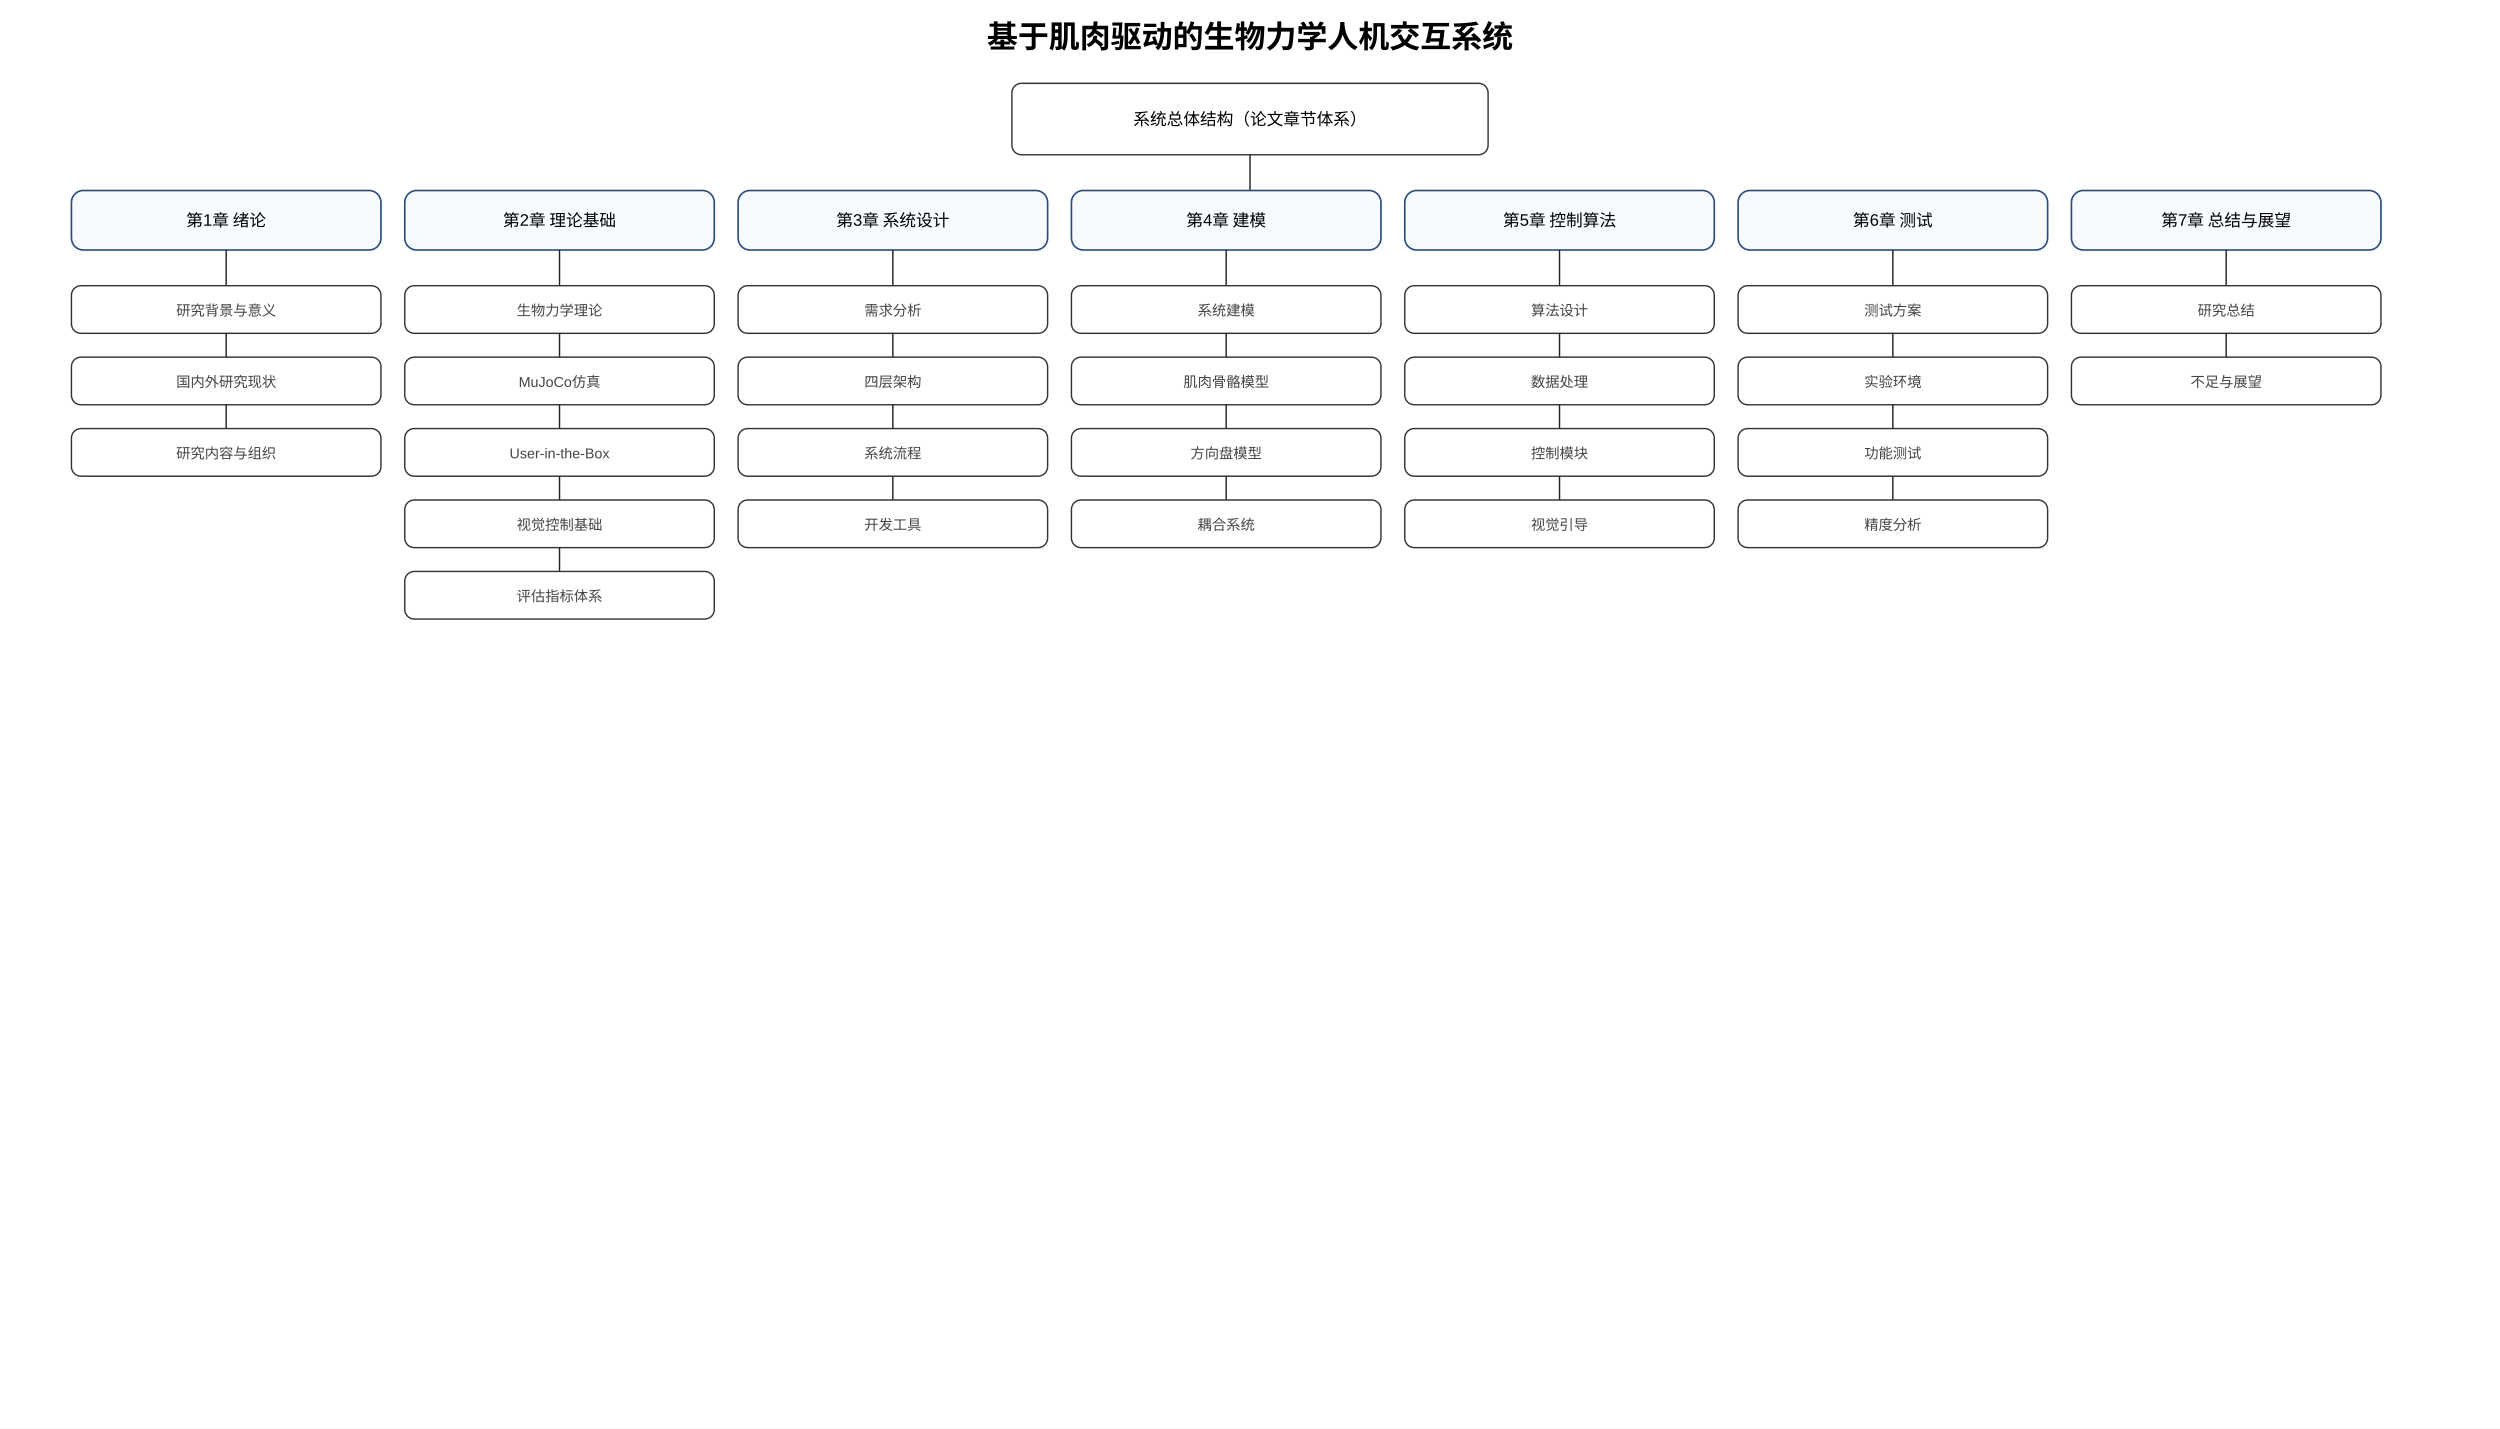
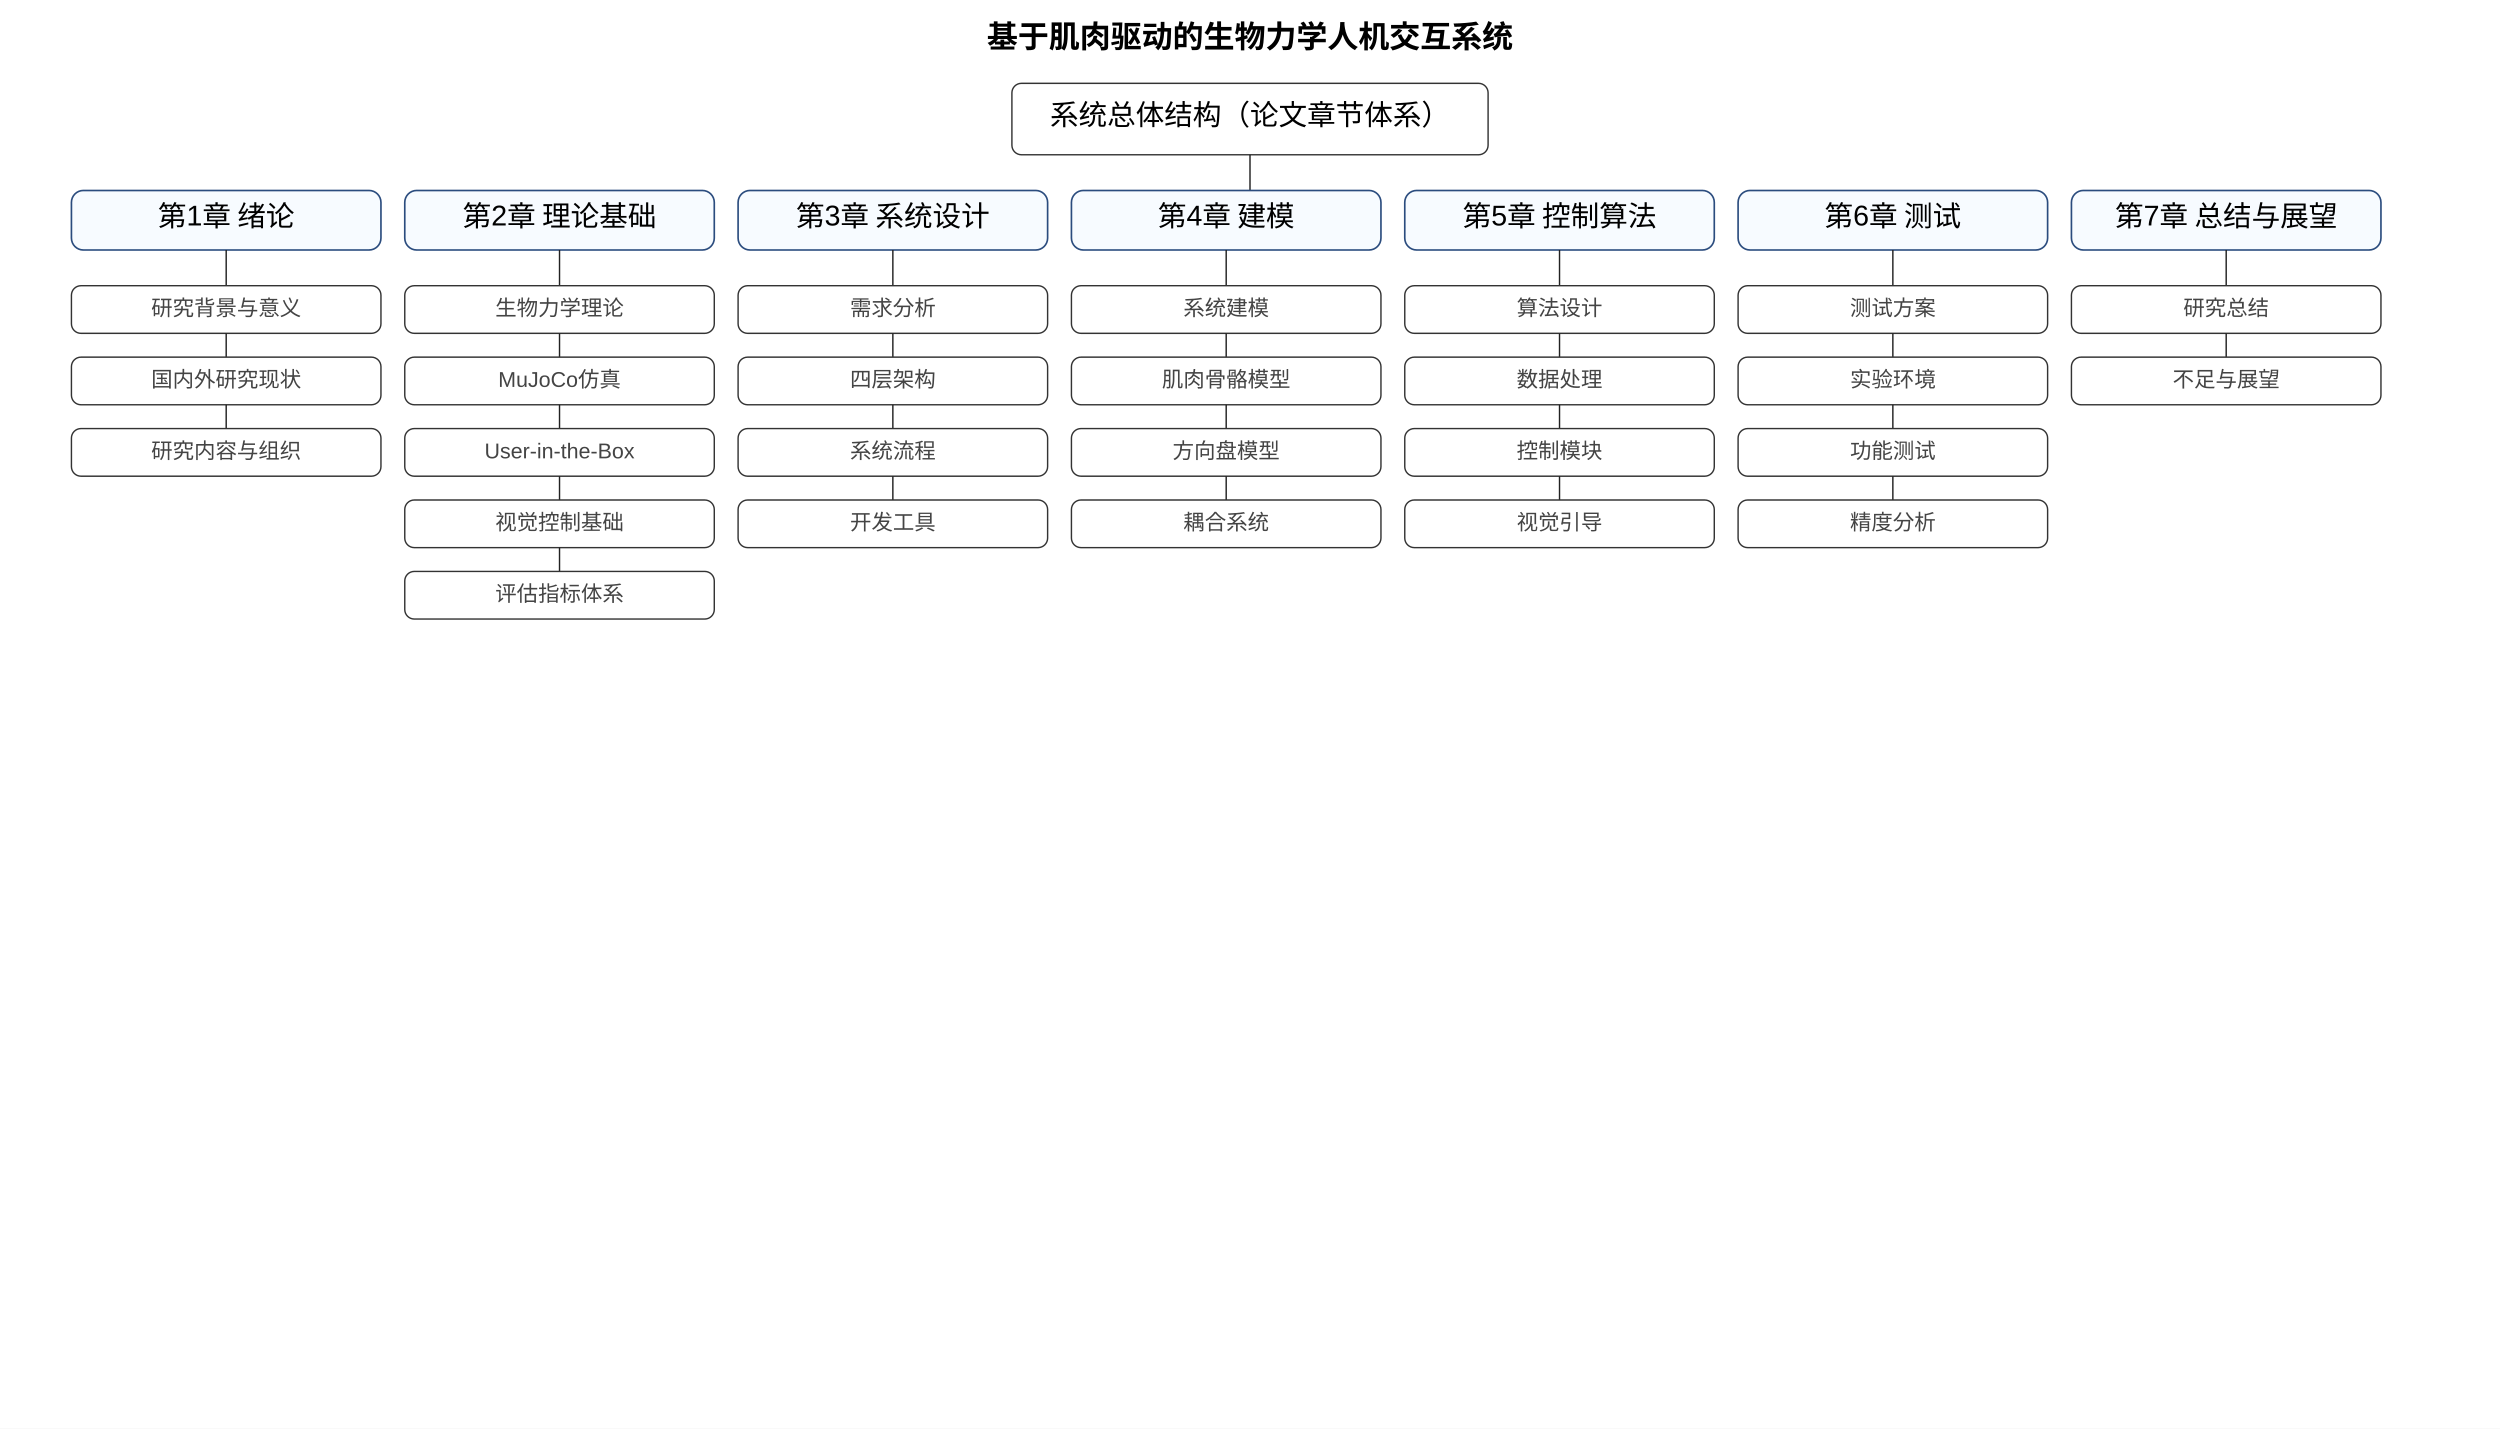
<svg xmlns="http://www.w3.org/2000/svg" width="2100" height="1200" viewBox="0 0 2100 1200">
  <rect width="2100" height="1200" fill="white" />
  <defs>
    <style>
.title { font: bold 26px Arial, "Noto Sans SC"; }
- 
.chapter { fill:#f7fbff; stroke:#2b4c7e; stroke-width:1.4; rx:10; ry:10; }
.box { fill:#ffffff; stroke:#333; stroke-width:1.2; rx:8; ry:8; }
- 
- .text { font: 14px Arial, "Noto Sans SC"; }
- .small { font: 12px Arial, "Noto Sans SC"; fill:#444; }
- 
+ .text { font: 24px Arial, "Noto Sans SC"; }
+ .small { font: 18px Arial, "Noto Sans SC"; fill:#444; }
.line { stroke:#222; stroke-width:1.2; }
</style>
  </defs>
-   <text x="1050" y="40" text-anchor="middle" class="title" font-size="28" textLength="100%" lengthAdjust="spacingAndGlyphs">
- 基于肌肉驱动的生物力学人机交互系统
- </text>
+   <text x="1050" y="40" text-anchor="middle" class="title">基于肌肉驱动的生物力学人机交互系统</text>
  <rect x="850" y="70" width="400" height="60" class="box" />
-   <text x="1050" y="105" text-anchor="middle" class="text" font-size="28" textLength="100%" lengthAdjust="spacingAndGlyphs">
- 系统总体结构（论文章节体系）
- </text>
+   <text x="1050" y="105" text-anchor="middle" class="text">系统总体结构（论文章节体系）</text>
  <line x1="1050" y1="130" x2="1050" y2="160" class="line" />
  <rect x="60" y="160" width="260" height="50" class="chapter" />
-   <text x="190" y="190" text-anchor="middle" class="text" font-size="28" textLength="100%" lengthAdjust="spacingAndGlyphs">第1章 绪论</text>
+   <text x="190" y="190" text-anchor="middle" class="text">第1章 绪论</text>
  <line x1="190" y1="210" x2="190" y2="240" class="line" />
  <rect x="60" y="240" width="260" height="40" class="box" />
-   <text x="190" y="265" text-anchor="middle" class="small" font-size="28" textLength="100%" lengthAdjust="spacingAndGlyphs">研究背景与意义</text>
+   <text x="190" y="265" text-anchor="middle" class="small">研究背景与意义</text>
  <line x1="190" y1="280" x2="190" y2="300" class="line" />
  <rect x="60" y="300" width="260" height="40" class="box" />
-   <text x="190" y="325" text-anchor="middle" class="small" font-size="28" textLength="100%" lengthAdjust="spacingAndGlyphs">国内外研究现状</text>
+   <text x="190" y="325" text-anchor="middle" class="small">国内外研究现状</text>
  <line x1="190" y1="340" x2="190" y2="360" class="line" />
  <rect x="60" y="360" width="260" height="40" class="box" />
-   <text x="190" y="385" text-anchor="middle" class="small" font-size="28" textLength="100%" lengthAdjust="spacingAndGlyphs">研究内容与组织</text>
+   <text x="190" y="385" text-anchor="middle" class="small">研究内容与组织</text>
  <rect x="340" y="160" width="260" height="50" class="chapter" />
-   <text x="470" y="190" text-anchor="middle" class="text" font-size="28" textLength="100%" lengthAdjust="spacingAndGlyphs">第2章 理论基础</text>
+   <text x="470" y="190" text-anchor="middle" class="text">第2章 理论基础</text>
  <line x1="470" y1="210" x2="470" y2="240" class="line" />
  <rect x="340" y="240" width="260" height="40" class="box" />
-   <text x="470" y="265" text-anchor="middle" class="small" font-size="28" textLength="100%" lengthAdjust="spacingAndGlyphs">生物力学理论</text>
+   <text x="470" y="265" text-anchor="middle" class="small">生物力学理论</text>
  <line x1="470" y1="280" x2="470" y2="300" class="line" />
  <rect x="340" y="300" width="260" height="40" class="box" />
-   <text x="470" y="325" text-anchor="middle" class="small" font-size="28" textLength="100%" lengthAdjust="spacingAndGlyphs">MuJoCo仿真</text>
+   <text x="470" y="325" text-anchor="middle" class="small">MuJoCo仿真</text>
  <line x1="470" y1="340" x2="470" y2="360" class="line" />
  <rect x="340" y="360" width="260" height="40" class="box" />
-   <text x="470" y="385" text-anchor="middle" class="small" font-size="28" textLength="100%" lengthAdjust="spacingAndGlyphs">User-in-the-Box</text>
+   <text x="470" y="385" text-anchor="middle" class="small">User-in-the-Box</text>
  <line x1="470" y1="400" x2="470" y2="420" class="line" />
  <rect x="340" y="420" width="260" height="40" class="box" />
-   <text x="470" y="445" text-anchor="middle" class="small" font-size="28" textLength="100%" lengthAdjust="spacingAndGlyphs">视觉控制基础</text>
+   <text x="470" y="445" text-anchor="middle" class="small">视觉控制基础</text>
  <line x1="470" y1="460" x2="470" y2="480" class="line" />
  <rect x="340" y="480" width="260" height="40" class="box" />
-   <text x="470" y="505" text-anchor="middle" class="small" font-size="28" textLength="100%" lengthAdjust="spacingAndGlyphs">评估指标体系</text>
+   <text x="470" y="505" text-anchor="middle" class="small">评估指标体系</text>
  <rect x="620" y="160" width="260" height="50" class="chapter" />
-   <text x="750" y="190" text-anchor="middle" class="text" font-size="28" textLength="100%" lengthAdjust="spacingAndGlyphs">第3章 系统设计</text>
+   <text x="750" y="190" text-anchor="middle" class="text">第3章 系统设计</text>
  <line x1="750" y1="210" x2="750" y2="240" class="line" />
  <rect x="620" y="240" width="260" height="40" class="box" />
-   <text x="750" y="265" text-anchor="middle" class="small" font-size="28" textLength="100%" lengthAdjust="spacingAndGlyphs">需求分析</text>
+   <text x="750" y="265" text-anchor="middle" class="small">需求分析</text>
  <line x1="750" y1="280" x2="750" y2="300" class="line" />
  <rect x="620" y="300" width="260" height="40" class="box" />
-   <text x="750" y="325" text-anchor="middle" class="small" font-size="28" textLength="100%" lengthAdjust="spacingAndGlyphs">四层架构</text>
+   <text x="750" y="325" text-anchor="middle" class="small">四层架构</text>
  <line x1="750" y1="340" x2="750" y2="360" class="line" />
  <rect x="620" y="360" width="260" height="40" class="box" />
-   <text x="750" y="385" text-anchor="middle" class="small" font-size="28" textLength="100%" lengthAdjust="spacingAndGlyphs">系统流程</text>
+   <text x="750" y="385" text-anchor="middle" class="small">系统流程</text>
  <line x1="750" y1="400" x2="750" y2="420" class="line" />
  <rect x="620" y="420" width="260" height="40" class="box" />
-   <text x="750" y="445" text-anchor="middle" class="small" font-size="28" textLength="100%" lengthAdjust="spacingAndGlyphs">开发工具</text>
+   <text x="750" y="445" text-anchor="middle" class="small">开发工具</text>
  <rect x="900" y="160" width="260" height="50" class="chapter" />
-   <text x="1030" y="190" text-anchor="middle" class="text" font-size="28" textLength="100%" lengthAdjust="spacingAndGlyphs">第4章 建模</text>
+   <text x="1030" y="190" text-anchor="middle" class="text">第4章 建模</text>
  <line x1="1030" y1="210" x2="1030" y2="240" class="line" />
  <rect x="900" y="240" width="260" height="40" class="box" />
-   <text x="1030" y="265" text-anchor="middle" class="small" font-size="28" textLength="100%" lengthAdjust="spacingAndGlyphs">系统建模</text>
+   <text x="1030" y="265" text-anchor="middle" class="small">系统建模</text>
  <line x1="1030" y1="280" x2="1030" y2="300" class="line" />
  <rect x="900" y="300" width="260" height="40" class="box" />
-   <text x="1030" y="325" text-anchor="middle" class="small" font-size="28" textLength="100%" lengthAdjust="spacingAndGlyphs">肌肉骨骼模型</text>
+   <text x="1030" y="325" text-anchor="middle" class="small">肌肉骨骼模型</text>
  <line x1="1030" y1="340" x2="1030" y2="360" class="line" />
  <rect x="900" y="360" width="260" height="40" class="box" />
-   <text x="1030" y="385" text-anchor="middle" class="small" font-size="28" textLength="100%" lengthAdjust="spacingAndGlyphs">方向盘模型</text>
+   <text x="1030" y="385" text-anchor="middle" class="small">方向盘模型</text>
  <line x1="1030" y1="400" x2="1030" y2="420" class="line" />
  <rect x="900" y="420" width="260" height="40" class="box" />
-   <text x="1030" y="445" text-anchor="middle" class="small" font-size="28" textLength="100%" lengthAdjust="spacingAndGlyphs">耦合系统</text>
+   <text x="1030" y="445" text-anchor="middle" class="small">耦合系统</text>
  <rect x="1180" y="160" width="260" height="50" class="chapter" />
-   <text x="1310" y="190" text-anchor="middle" class="text" font-size="28" textLength="100%" lengthAdjust="spacingAndGlyphs">第5章 控制算法</text>
+   <text x="1310" y="190" text-anchor="middle" class="text">第5章 控制算法</text>
  <line x1="1310" y1="210" x2="1310" y2="240" class="line" />
  <rect x="1180" y="240" width="260" height="40" class="box" />
-   <text x="1310" y="265" text-anchor="middle" class="small" font-size="28" textLength="100%" lengthAdjust="spacingAndGlyphs">算法设计</text>
+   <text x="1310" y="265" text-anchor="middle" class="small">算法设计</text>
  <line x1="1310" y1="280" x2="1310" y2="300" class="line" />
  <rect x="1180" y="300" width="260" height="40" class="box" />
-   <text x="1310" y="325" text-anchor="middle" class="small" font-size="28" textLength="100%" lengthAdjust="spacingAndGlyphs">数据处理</text>
+   <text x="1310" y="325" text-anchor="middle" class="small">数据处理</text>
  <line x1="1310" y1="340" x2="1310" y2="360" class="line" />
  <rect x="1180" y="360" width="260" height="40" class="box" />
-   <text x="1310" y="385" text-anchor="middle" class="small" font-size="28" textLength="100%" lengthAdjust="spacingAndGlyphs">控制模块</text>
+   <text x="1310" y="385" text-anchor="middle" class="small">控制模块</text>
  <line x1="1310" y1="400" x2="1310" y2="420" class="line" />
  <rect x="1180" y="420" width="260" height="40" class="box" />
-   <text x="1310" y="445" text-anchor="middle" class="small" font-size="28" textLength="100%" lengthAdjust="spacingAndGlyphs">视觉引导</text>
+   <text x="1310" y="445" text-anchor="middle" class="small">视觉引导</text>
  <rect x="1460" y="160" width="260" height="50" class="chapter" />
-   <text x="1590" y="190" text-anchor="middle" class="text" font-size="28" textLength="100%" lengthAdjust="spacingAndGlyphs">第6章 测试</text>
+   <text x="1590" y="190" text-anchor="middle" class="text">第6章 测试</text>
  <line x1="1590" y1="210" x2="1590" y2="240" class="line" />
  <rect x="1460" y="240" width="260" height="40" class="box" />
-   <text x="1590" y="265" text-anchor="middle" class="small" font-size="28" textLength="100%" lengthAdjust="spacingAndGlyphs">测试方案</text>
+   <text x="1590" y="265" text-anchor="middle" class="small">测试方案</text>
  <line x1="1590" y1="280" x2="1590" y2="300" class="line" />
  <rect x="1460" y="300" width="260" height="40" class="box" />
-   <text x="1590" y="325" text-anchor="middle" class="small" font-size="28" textLength="100%" lengthAdjust="spacingAndGlyphs">实验环境</text>
+   <text x="1590" y="325" text-anchor="middle" class="small">实验环境</text>
  <line x1="1590" y1="340" x2="1590" y2="360" class="line" />
  <rect x="1460" y="360" width="260" height="40" class="box" />
-   <text x="1590" y="385" text-anchor="middle" class="small" font-size="28" textLength="100%" lengthAdjust="spacingAndGlyphs">功能测试</text>
+   <text x="1590" y="385" text-anchor="middle" class="small">功能测试</text>
  <line x1="1590" y1="400" x2="1590" y2="420" class="line" />
  <rect x="1460" y="420" width="260" height="40" class="box" />
-   <text x="1590" y="445" text-anchor="middle" class="small" font-size="28" textLength="100%" lengthAdjust="spacingAndGlyphs">精度分析</text>
+   <text x="1590" y="445" text-anchor="middle" class="small">精度分析</text>
  <rect x="1740" y="160" width="260" height="50" class="chapter" />
-   <text x="1870" y="190" text-anchor="middle" class="text" font-size="28" textLength="100%" lengthAdjust="spacingAndGlyphs">第7章 总结与展望</text>
+   <text x="1870" y="190" text-anchor="middle" class="text">第7章 总结与展望</text>
  <line x1="1870" y1="210" x2="1870" y2="240" class="line" />
  <rect x="1740" y="240" width="260" height="40" class="box" />
-   <text x="1870" y="265" text-anchor="middle" class="small" font-size="28" textLength="100%" lengthAdjust="spacingAndGlyphs">研究总结</text>
+   <text x="1870" y="265" text-anchor="middle" class="small">研究总结</text>
  <line x1="1870" y1="280" x2="1870" y2="300" class="line" />
  <rect x="1740" y="300" width="260" height="40" class="box" />
-   <text x="1870" y="325" text-anchor="middle" class="small" font-size="28" textLength="100%" lengthAdjust="spacingAndGlyphs">不足与展望</text>
+   <text x="1870" y="325" text-anchor="middle" class="small">不足与展望</text>
</svg>
